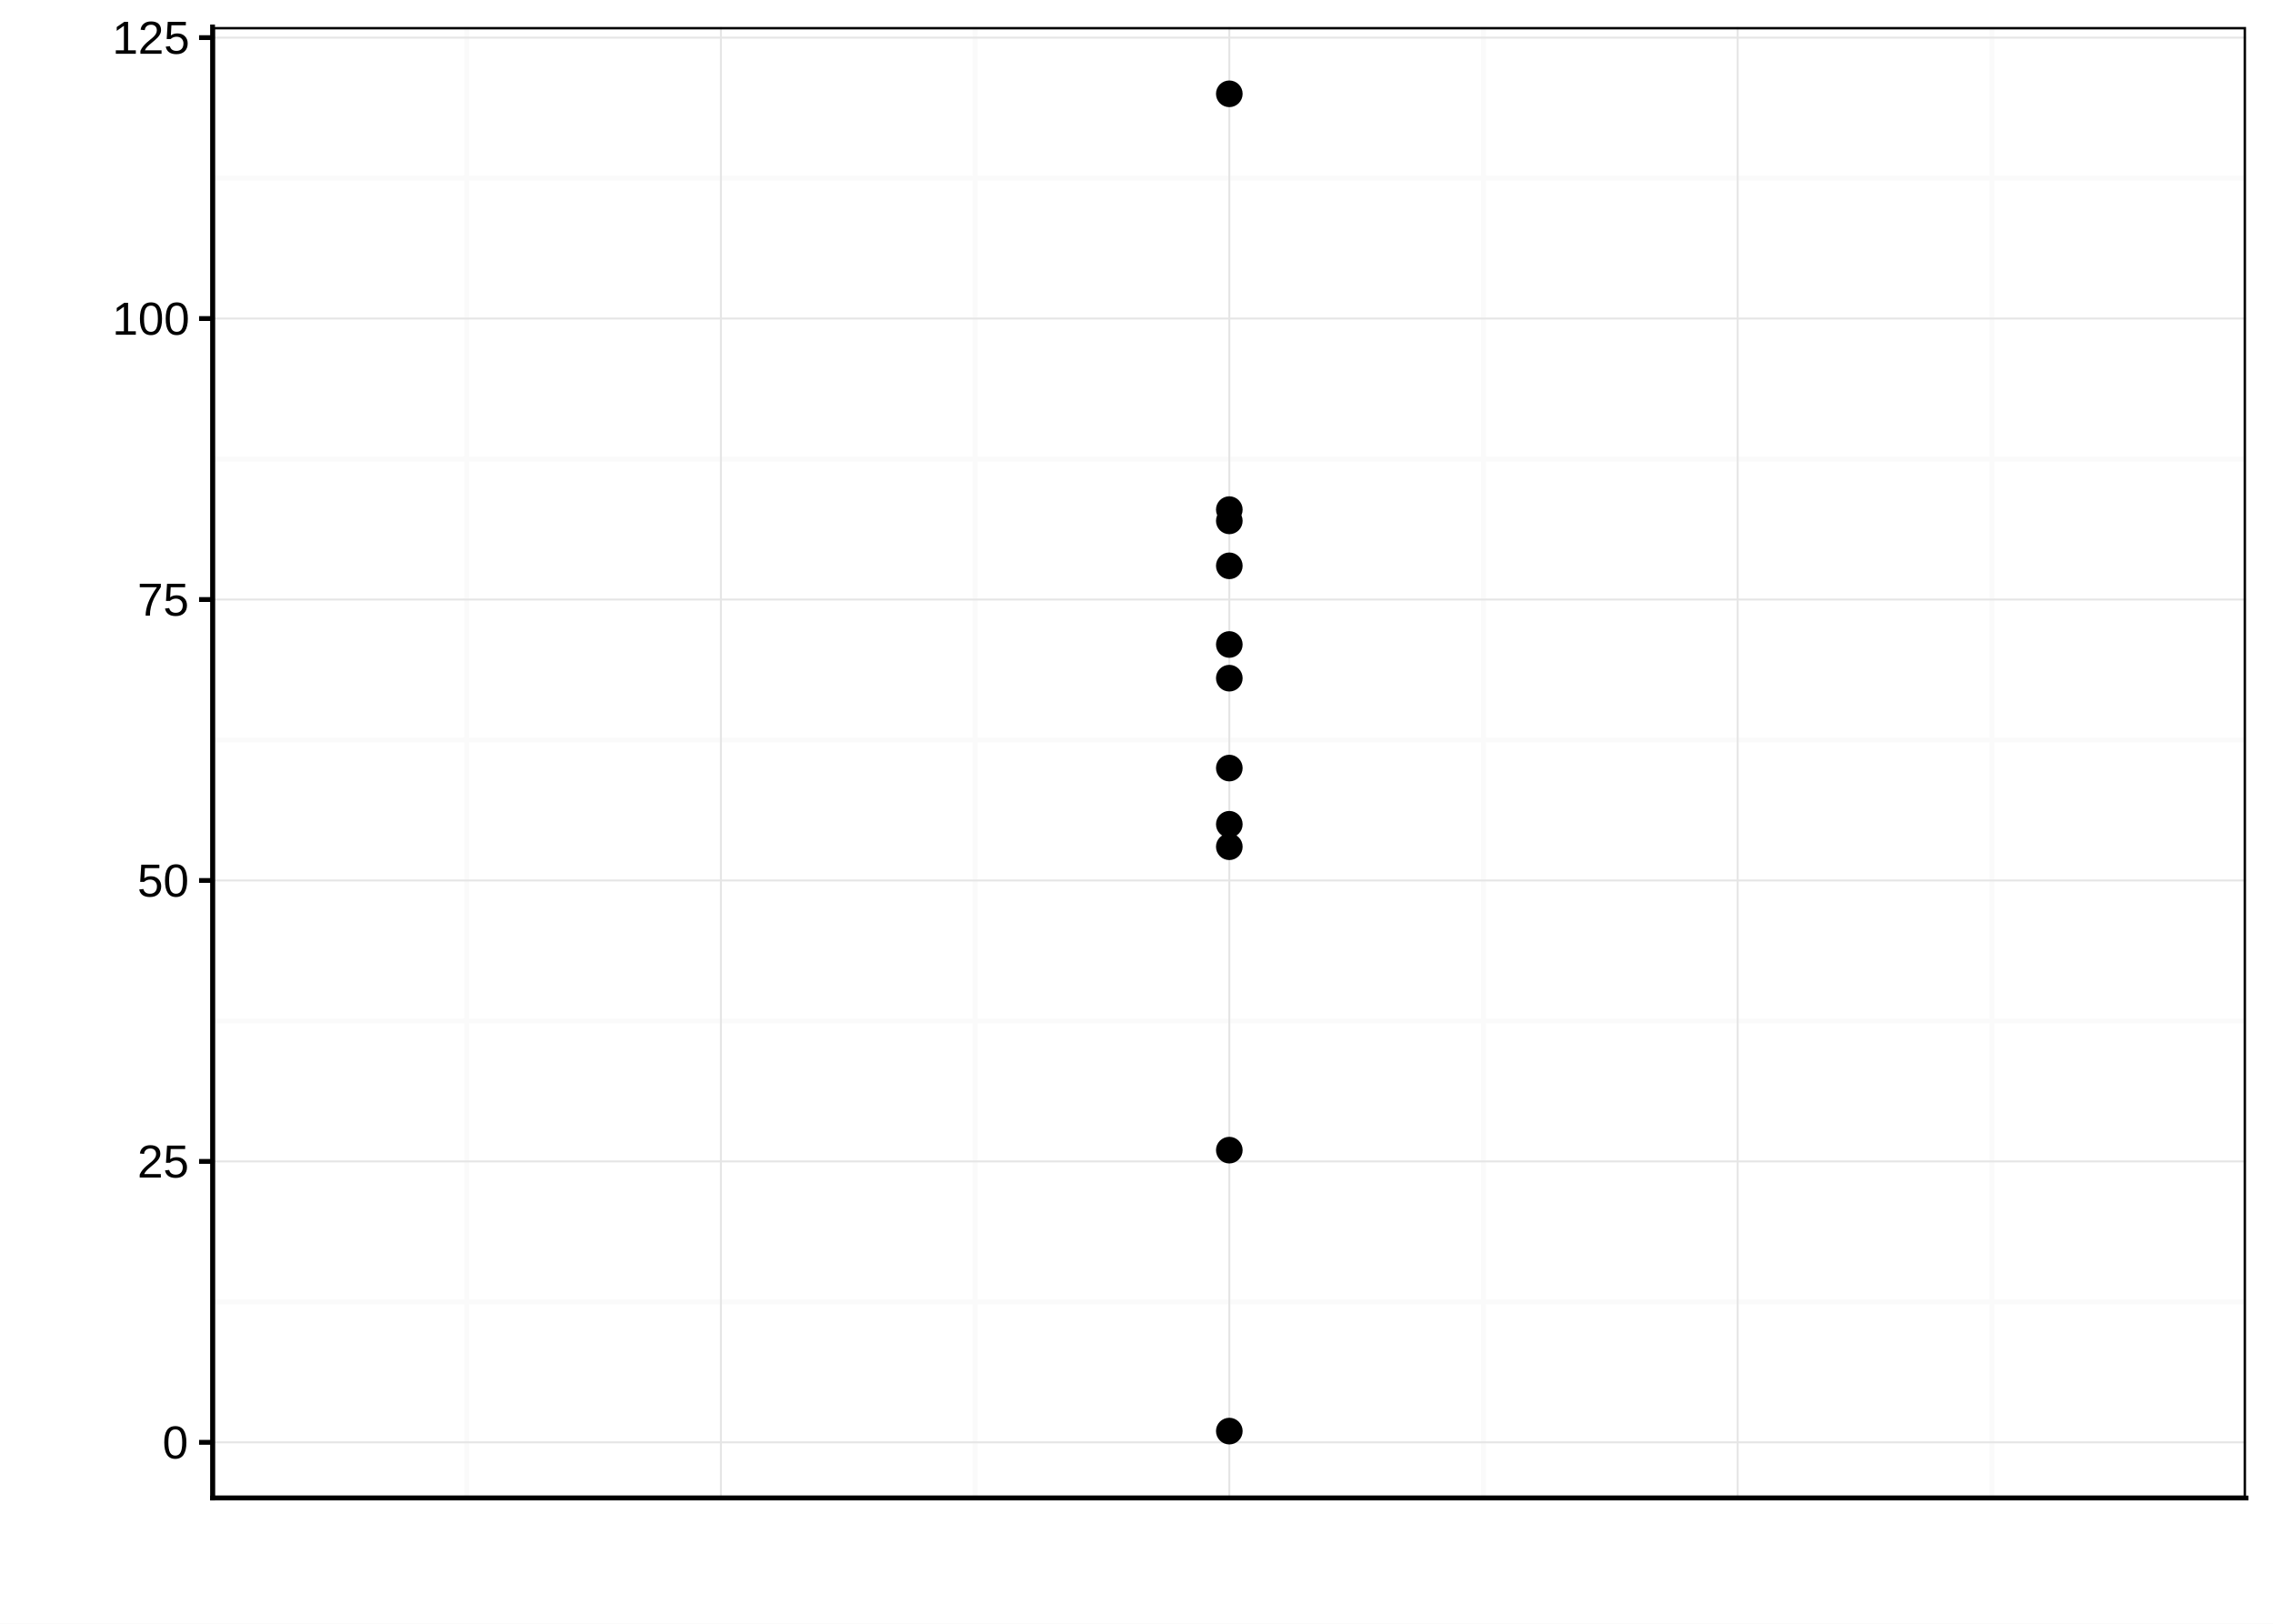
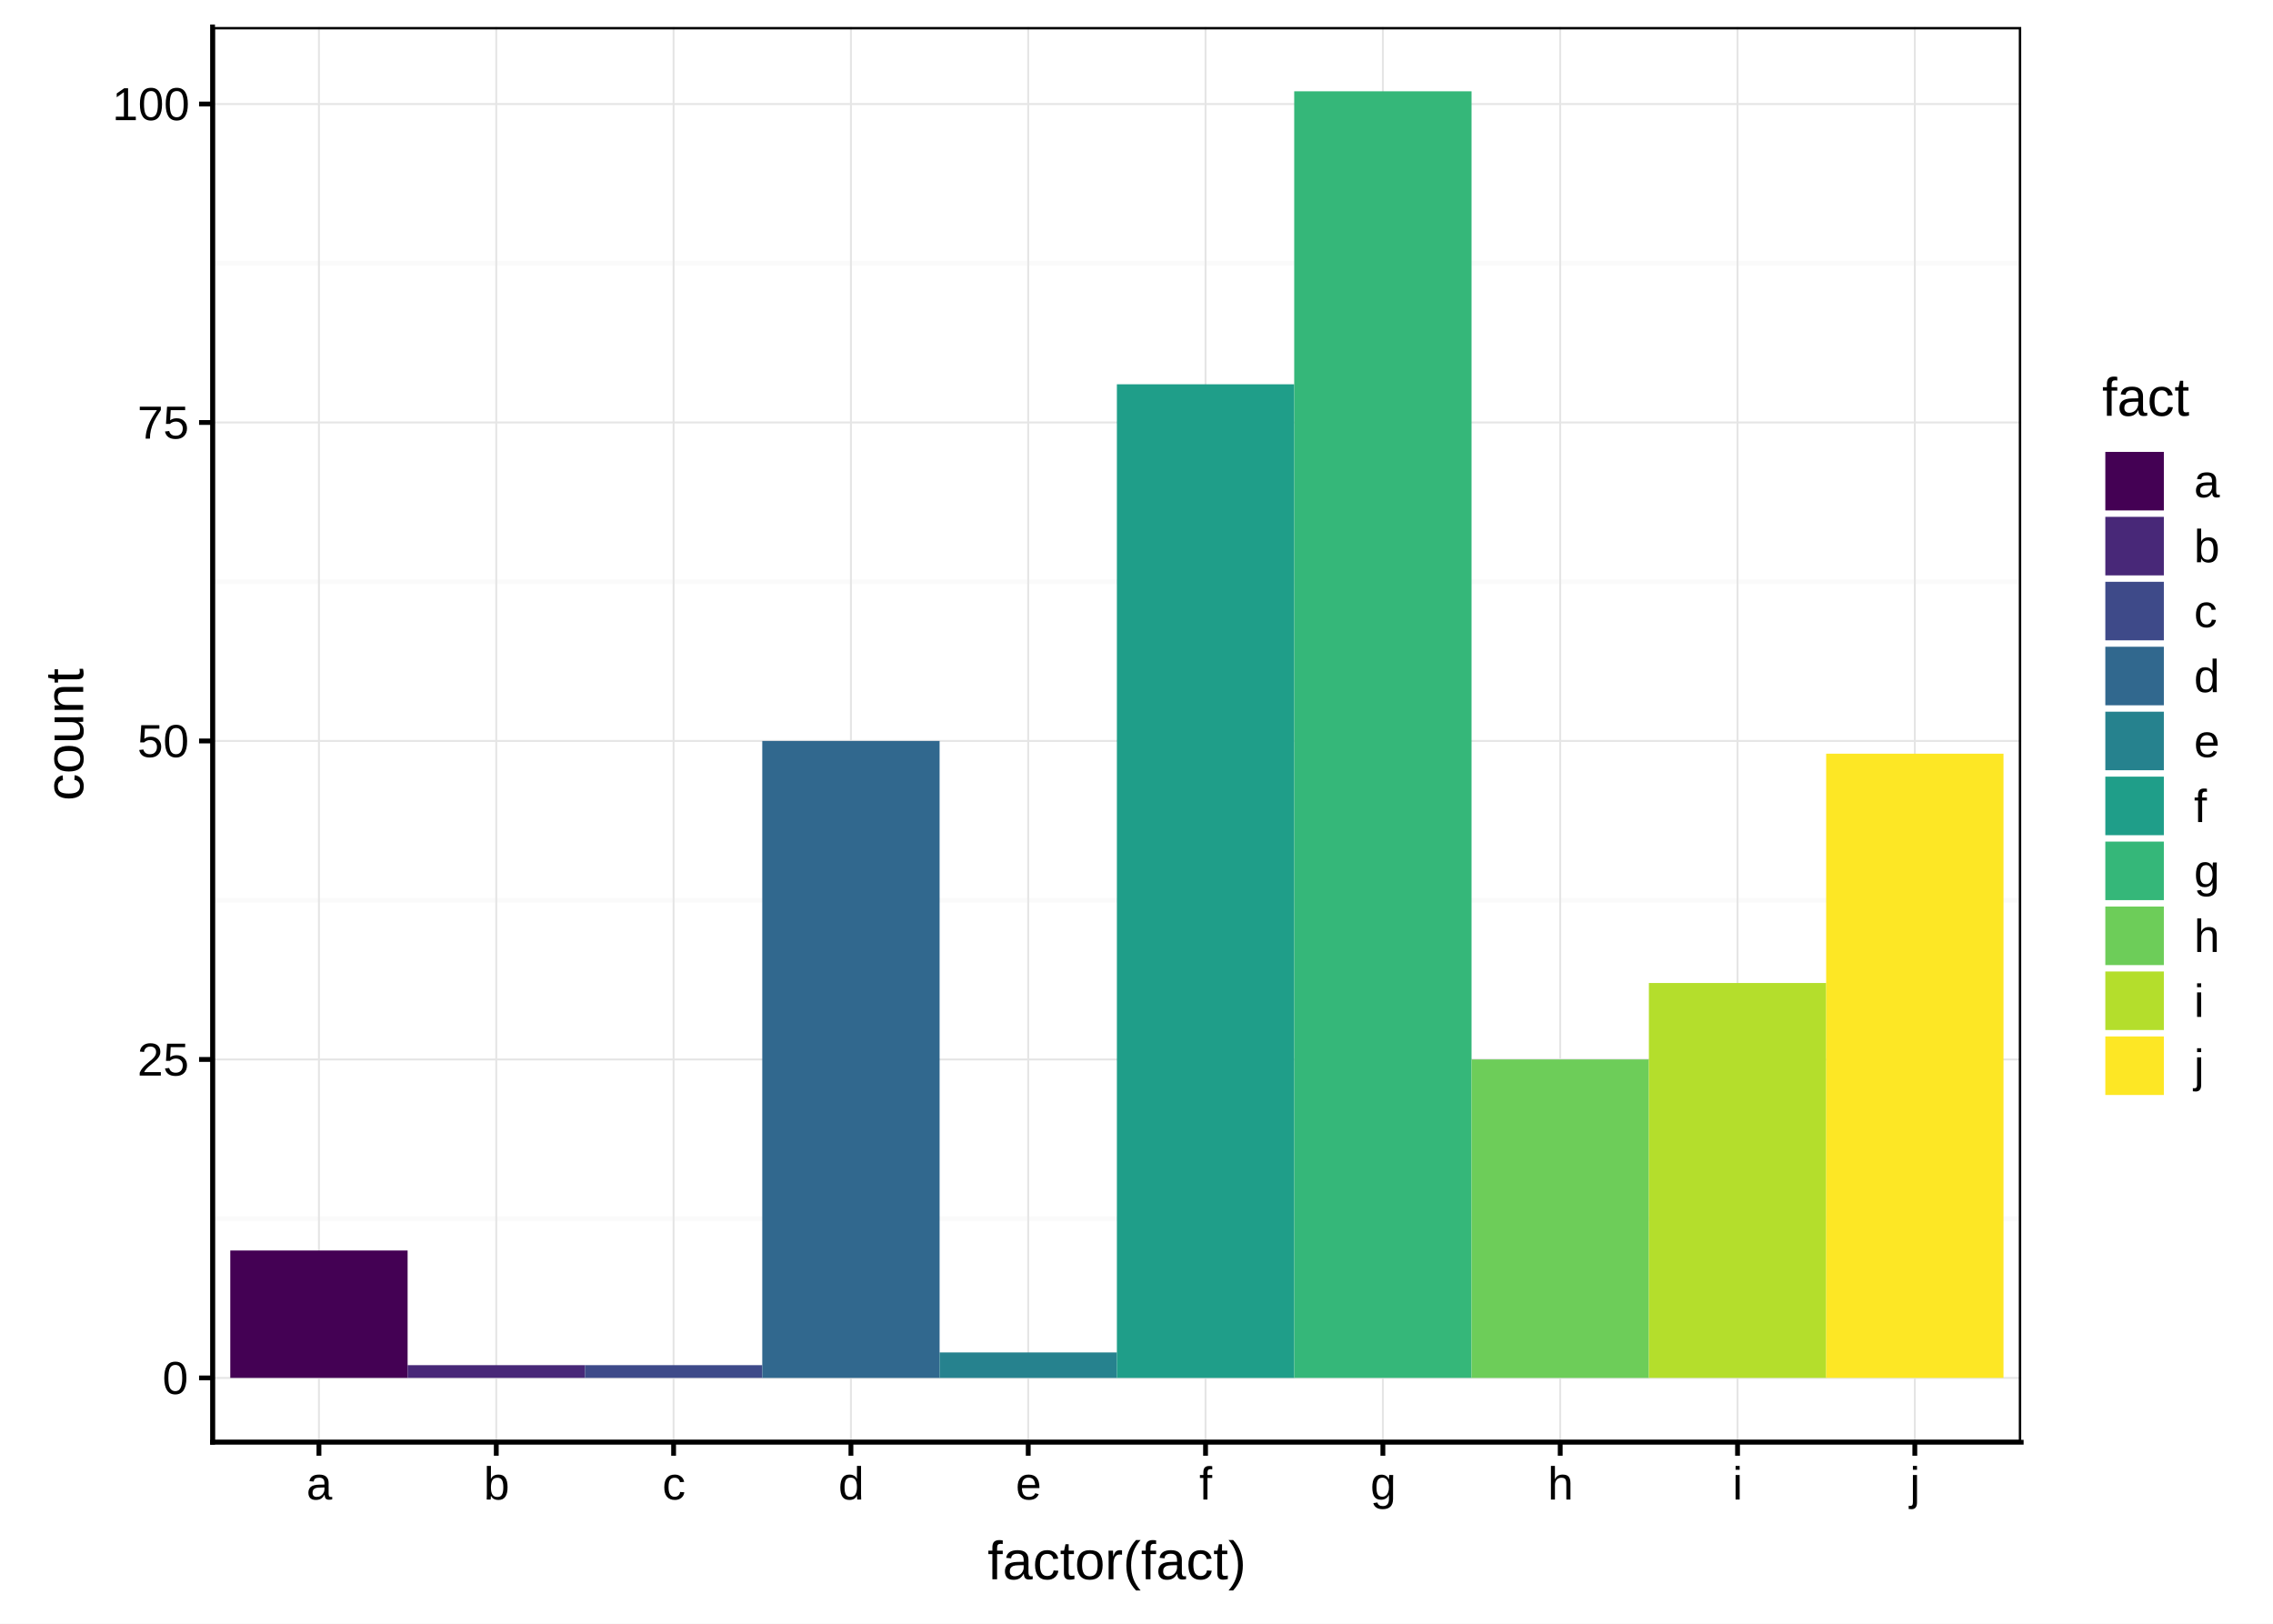
<svg xmlns="http://www.w3.org/2000/svg" viewBox="0 0 504.00 360.00">
  <defs>
    <style type="text/css">
    line, polyline, path, rect, circle {
      fill: none;
      stroke: #000000;
      stroke-linecap: round;
      stroke-linejoin: round;
      stroke-miterlimit: 10.00;
    }
  </style>
  </defs>
  <rect width="100%" height="100%" style="stroke: none; fill: #FFFFFF;" />
  <rect x="0.00" y="0.00" width="504.00" height="360.00" style="stroke-width: 0.00; stroke: none;" />
  <defs>
-     <clipPath id="cpNDcuMTMwM3w0OTguMDIyfDMzMi4xMTZ8NS45Nzc1OA==">
-       <rect x="47.13" y="5.98" width="450.89" height="326.14" />
+     <clipPath id="cpNDcuMTMwM3w0NDguMTc0fDMxOS43NTh8NS45Nzc1OA==">
+       <rect x="47.13" y="5.98" width="401.04" height="313.78" />
    </clipPath>
  </defs>
-   <rect x="47.13" y="5.98" width="450.89" height="326.14" style="stroke-width: 0.00; stroke: none; fill: #FFFFFF;" clip-path="url(#cpNDcuMTMwM3w0OTguMDIyfDMzMi4xMTZ8NS45Nzc1OA==)" />
-   <polyline points="47.13,288.64 498.02,288.64 " style="stroke-width: 1.07; stroke: #FAFAFA; stroke-linecap: butt;" clip-path="url(#cpNDcuMTMwM3w0OTguMDIyfDMzMi4xMTZ8NS45Nzc1OA==)" />
-   <polyline points="47.13,226.35 498.02,226.35 " style="stroke-width: 1.07; stroke: #FAFAFA; stroke-linecap: butt;" clip-path="url(#cpNDcuMTMwM3w0OTguMDIyfDMzMi4xMTZ8NS45Nzc1OA==)" />
-   <polyline points="47.13,164.06 498.02,164.06 " style="stroke-width: 1.07; stroke: #FAFAFA; stroke-linecap: butt;" clip-path="url(#cpNDcuMTMwM3w0OTguMDIyfDMzMi4xMTZ8NS45Nzc1OA==)" />
-   <polyline points="47.13,101.78 498.02,101.78 " style="stroke-width: 1.07; stroke: #FAFAFA; stroke-linecap: butt;" clip-path="url(#cpNDcuMTMwM3w0OTguMDIyfDMzMi4xMTZ8NS45Nzc1OA==)" />
-   <polyline points="47.13,39.49 498.02,39.49 " style="stroke-width: 1.07; stroke: #FAFAFA; stroke-linecap: butt;" clip-path="url(#cpNDcuMTMwM3w0OTguMDIyfDMzMi4xMTZ8NS45Nzc1OA==)" />
-   <polyline points="103.49,332.12 103.49,5.98 " style="stroke-width: 1.07; stroke: #FAFAFA; stroke-linecap: butt;" clip-path="url(#cpNDcuMTMwM3w0OTguMDIyfDMzMi4xMTZ8NS45Nzc1OA==)" />
-   <polyline points="216.21,332.12 216.21,5.98 " style="stroke-width: 1.07; stroke: #FAFAFA; stroke-linecap: butt;" clip-path="url(#cpNDcuMTMwM3w0OTguMDIyfDMzMi4xMTZ8NS45Nzc1OA==)" />
-   <polyline points="328.94,332.12 328.94,5.98 " style="stroke-width: 1.07; stroke: #FAFAFA; stroke-linecap: butt;" clip-path="url(#cpNDcuMTMwM3w0OTguMDIyfDMzMi4xMTZ8NS45Nzc1OA==)" />
-   <polyline points="441.66,332.12 441.66,5.98 " style="stroke-width: 1.07; stroke: #FAFAFA; stroke-linecap: butt;" clip-path="url(#cpNDcuMTMwM3w0OTguMDIyfDMzMi4xMTZ8NS45Nzc1OA==)" />
-   <polyline points="47.13,319.78 498.02,319.78 " style="stroke-width: 0.43; stroke: #E5E5E5; stroke-linecap: butt;" clip-path="url(#cpNDcuMTMwM3w0OTguMDIyfDMzMi4xMTZ8NS45Nzc1OA==)" />
-   <polyline points="47.13,257.50 498.02,257.50 " style="stroke-width: 0.43; stroke: #E5E5E5; stroke-linecap: butt;" clip-path="url(#cpNDcuMTMwM3w0OTguMDIyfDMzMi4xMTZ8NS45Nzc1OA==)" />
-   <polyline points="47.13,195.21 498.02,195.21 " style="stroke-width: 0.43; stroke: #E5E5E5; stroke-linecap: butt;" clip-path="url(#cpNDcuMTMwM3w0OTguMDIyfDMzMi4xMTZ8NS45Nzc1OA==)" />
-   <polyline points="47.13,132.92 498.02,132.92 " style="stroke-width: 0.43; stroke: #E5E5E5; stroke-linecap: butt;" clip-path="url(#cpNDcuMTMwM3w0OTguMDIyfDMzMi4xMTZ8NS45Nzc1OA==)" />
-   <polyline points="47.13,70.63 498.02,70.63 " style="stroke-width: 0.43; stroke: #E5E5E5; stroke-linecap: butt;" clip-path="url(#cpNDcuMTMwM3w0OTguMDIyfDMzMi4xMTZ8NS45Nzc1OA==)" />
-   <polyline points="47.13,8.34 498.02,8.34 " style="stroke-width: 0.43; stroke: #E5E5E5; stroke-linecap: butt;" clip-path="url(#cpNDcuMTMwM3w0OTguMDIyfDMzMi4xMTZ8NS45Nzc1OA==)" />
-   <polyline points="47.13,332.12 47.13,5.98 " style="stroke-width: 0.43; stroke: #E5E5E5; stroke-linecap: butt;" clip-path="url(#cpNDcuMTMwM3w0OTguMDIyfDMzMi4xMTZ8NS45Nzc1OA==)" />
-   <polyline points="159.85,332.12 159.85,5.98 " style="stroke-width: 0.43; stroke: #E5E5E5; stroke-linecap: butt;" clip-path="url(#cpNDcuMTMwM3w0OTguMDIyfDMzMi4xMTZ8NS45Nzc1OA==)" />
-   <polyline points="272.58,332.12 272.58,5.98 " style="stroke-width: 0.43; stroke: #E5E5E5; stroke-linecap: butt;" clip-path="url(#cpNDcuMTMwM3w0OTguMDIyfDMzMi4xMTZ8NS45Nzc1OA==)" />
-   <polyline points="385.30,332.12 385.30,5.98 " style="stroke-width: 0.43; stroke: #E5E5E5; stroke-linecap: butt;" clip-path="url(#cpNDcuMTMwM3w0OTguMDIyfDMzMi4xMTZ8NS45Nzc1OA==)" />
-   <polyline points="498.02,332.12 498.02,5.98 " style="stroke-width: 0.43; stroke: #E5E5E5; stroke-linecap: butt;" clip-path="url(#cpNDcuMTMwM3w0OTguMDIyfDMzMi4xMTZ8NS45Nzc1OA==)" />
-   <circle cx="272.58" cy="317.29" r="1.95pt" style="stroke-width: 0.71; fill: #000000;" clip-path="url(#cpNDcuMTMwM3w0OTguMDIyfDMzMi4xMTZ8NS45Nzc1OA==)" />
-   <circle cx="272.58" cy="142.89" r="1.95pt" style="stroke-width: 0.71; fill: #000000;" clip-path="url(#cpNDcuMTMwM3w0OTguMDIyfDMzMi4xMTZ8NS45Nzc1OA==)" />
-   <circle cx="272.58" cy="182.75" r="1.95pt" style="stroke-width: 0.71; fill: #000000;" clip-path="url(#cpNDcuMTMwM3w0OTguMDIyfDMzMi4xMTZ8NS45Nzc1OA==)" />
-   <circle cx="272.58" cy="150.36" r="1.95pt" style="stroke-width: 0.71; fill: #000000;" clip-path="url(#cpNDcuMTMwM3w0OTguMDIyfDMzMi4xMTZ8NS45Nzc1OA==)" />
-   <circle cx="272.58" cy="125.45" r="1.95pt" style="stroke-width: 0.71; fill: #000000;" clip-path="url(#cpNDcuMTMwM3w0OTguMDIyfDMzMi4xMTZ8NS45Nzc1OA==)" />
-   <circle cx="272.58" cy="170.29" r="1.95pt" style="stroke-width: 0.71; fill: #000000;" clip-path="url(#cpNDcuMTMwM3w0OTguMDIyfDMzMi4xMTZ8NS45Nzc1OA==)" />
-   <circle cx="272.58" cy="112.99" r="1.95pt" style="stroke-width: 0.71; fill: #000000;" clip-path="url(#cpNDcuMTMwM3w0OTguMDIyfDMzMi4xMTZ8NS45Nzc1OA==)" />
-   <circle cx="272.58" cy="20.80" r="1.95pt" style="stroke-width: 0.71; fill: #000000;" clip-path="url(#cpNDcuMTMwM3w0OTguMDIyfDMzMi4xMTZ8NS45Nzc1OA==)" />
-   <circle cx="272.58" cy="115.48" r="1.95pt" style="stroke-width: 0.71; fill: #000000;" clip-path="url(#cpNDcuMTMwM3w0OTguMDIyfDMzMi4xMTZ8NS45Nzc1OA==)" />
-   <circle cx="272.58" cy="187.73" r="1.95pt" style="stroke-width: 0.71; fill: #000000;" clip-path="url(#cpNDcuMTMwM3w0OTguMDIyfDMzMi4xMTZ8NS45Nzc1OA==)" />
-   <circle cx="272.58" cy="255.00" r="1.95pt" style="stroke-width: 0.71; fill: #000000;" clip-path="url(#cpNDcuMTMwM3w0OTguMDIyfDMzMi4xMTZ8NS45Nzc1OA==)" />
-   <rect x="47.13" y="5.98" width="450.89" height="326.14" style="stroke-width: 1.07;" clip-path="url(#cpNDcuMTMwM3w0OTguMDIyfDMzMi4xMTZ8NS45Nzc1OA==)" />
+   <rect x="47.13" y="5.98" width="401.04" height="313.78" style="stroke-width: 0.00; stroke: none; fill: #FFFFFF;" clip-path="url(#cpNDcuMTMwM3w0NDguMTc0fDMxOS43NTh8NS45Nzc1OA==)" />
+   <polyline points="47.13,270.19 448.17,270.19 " style="stroke-width: 1.07; stroke: #FAFAFA; stroke-linecap: butt;" clip-path="url(#cpNDcuMTMwM3w0NDguMTc0fDMxOS43NTh8NS45Nzc1OA==)" />
+   <polyline points="47.13,199.58 448.17,199.58 " style="stroke-width: 1.07; stroke: #FAFAFA; stroke-linecap: butt;" clip-path="url(#cpNDcuMTMwM3w0NDguMTc0fDMxOS43NTh8NS45Nzc1OA==)" />
+   <polyline points="47.13,128.98 448.17,128.98 " style="stroke-width: 1.07; stroke: #FAFAFA; stroke-linecap: butt;" clip-path="url(#cpNDcuMTMwM3w0NDguMTc0fDMxOS43NTh8NS45Nzc1OA==)" />
+   <polyline points="47.13,58.37 448.17,58.37 " style="stroke-width: 1.07; stroke: #FAFAFA; stroke-linecap: butt;" clip-path="url(#cpNDcuMTMwM3w0NDguMTc0fDMxOS43NTh8NS45Nzc1OA==)" />
+   <polyline points="47.13,305.50 448.17,305.50 " style="stroke-width: 0.43; stroke: #E5E5E5; stroke-linecap: butt;" clip-path="url(#cpNDcuMTMwM3w0NDguMTc0fDMxOS43NTh8NS45Nzc1OA==)" />
+   <polyline points="47.13,234.89 448.17,234.89 " style="stroke-width: 0.43; stroke: #E5E5E5; stroke-linecap: butt;" clip-path="url(#cpNDcuMTMwM3w0NDguMTc0fDMxOS43NTh8NS45Nzc1OA==)" />
+   <polyline points="47.13,164.28 448.17,164.28 " style="stroke-width: 0.43; stroke: #E5E5E5; stroke-linecap: butt;" clip-path="url(#cpNDcuMTMwM3w0NDguMTc0fDMxOS43NTh8NS45Nzc1OA==)" />
+   <polyline points="47.13,93.67 448.17,93.67 " style="stroke-width: 0.43; stroke: #E5E5E5; stroke-linecap: butt;" clip-path="url(#cpNDcuMTMwM3w0NDguMTc0fDMxOS43NTh8NS45Nzc1OA==)" />
+   <polyline points="47.13,23.06 448.17,23.06 " style="stroke-width: 0.43; stroke: #E5E5E5; stroke-linecap: butt;" clip-path="url(#cpNDcuMTMwM3w0NDguMTc0fDMxOS43NTh8NS45Nzc1OA==)" />
+   <polyline points="70.72,319.76 70.72,5.98 " style="stroke-width: 0.43; stroke: #E5E5E5; stroke-linecap: butt;" clip-path="url(#cpNDcuMTMwM3w0NDguMTc0fDMxOS43NTh8NS45Nzc1OA==)" />
+   <polyline points="110.04,319.76 110.04,5.98 " style="stroke-width: 0.43; stroke: #E5E5E5; stroke-linecap: butt;" clip-path="url(#cpNDcuMTMwM3w0NDguMTc0fDMxOS43NTh8NS45Nzc1OA==)" />
+   <polyline points="149.36,319.76 149.36,5.98 " style="stroke-width: 0.43; stroke: #E5E5E5; stroke-linecap: butt;" clip-path="url(#cpNDcuMTMwM3w0NDguMTc0fDMxOS43NTh8NS45Nzc1OA==)" />
+   <polyline points="188.68,319.76 188.68,5.98 " style="stroke-width: 0.43; stroke: #E5E5E5; stroke-linecap: butt;" clip-path="url(#cpNDcuMTMwM3w0NDguMTc0fDMxOS43NTh8NS45Nzc1OA==)" />
+   <polyline points="227.99,319.76 227.99,5.98 " style="stroke-width: 0.43; stroke: #E5E5E5; stroke-linecap: butt;" clip-path="url(#cpNDcuMTMwM3w0NDguMTc0fDMxOS43NTh8NS45Nzc1OA==)" />
+   <polyline points="267.31,319.76 267.31,5.98 " style="stroke-width: 0.43; stroke: #E5E5E5; stroke-linecap: butt;" clip-path="url(#cpNDcuMTMwM3w0NDguMTc0fDMxOS43NTh8NS45Nzc1OA==)" />
+   <polyline points="306.63,319.76 306.63,5.98 " style="stroke-width: 0.43; stroke: #E5E5E5; stroke-linecap: butt;" clip-path="url(#cpNDcuMTMwM3w0NDguMTc0fDMxOS43NTh8NS45Nzc1OA==)" />
+   <polyline points="345.95,319.76 345.95,5.98 " style="stroke-width: 0.43; stroke: #E5E5E5; stroke-linecap: butt;" clip-path="url(#cpNDcuMTMwM3w0NDguMTc0fDMxOS43NTh8NS45Nzc1OA==)" />
+   <polyline points="385.27,319.76 385.27,5.98 " style="stroke-width: 0.43; stroke: #E5E5E5; stroke-linecap: butt;" clip-path="url(#cpNDcuMTMwM3w0NDguMTc0fDMxOS43NTh8NS45Nzc1OA==)" />
+   <polyline points="424.58,319.76 424.58,5.98 " style="stroke-width: 0.43; stroke: #E5E5E5; stroke-linecap: butt;" clip-path="url(#cpNDcuMTMwM3w0NDguMTc0fDMxOS43NTh8NS45Nzc1OA==)" />
+   <rect x="51.06" y="277.25" width="39.32" height="28.24" style="stroke-width: 1.07; stroke: none; stroke-linecap: butt; fill: #440154;" clip-path="url(#cpNDcuMTMwM3w0NDguMTc0fDMxOS43NTh8NS45Nzc1OA==)" />
+   <rect x="90.38" y="302.67" width="39.32" height="2.82" style="stroke-width: 1.07; stroke: none; stroke-linecap: butt; fill: #482878;" clip-path="url(#cpNDcuMTMwM3w0NDguMTc0fDMxOS43NTh8NS45Nzc1OA==)" />
+   <rect x="129.70" y="302.67" width="39.32" height="2.82" style="stroke-width: 1.07; stroke: none; stroke-linecap: butt; fill: #3E4A89;" clip-path="url(#cpNDcuMTMwM3w0NDguMTc0fDMxOS43NTh8NS45Nzc1OA==)" />
+   <rect x="169.02" y="164.28" width="39.32" height="141.22" style="stroke-width: 1.07; stroke: none; stroke-linecap: butt; fill: #31688E;" clip-path="url(#cpNDcuMTMwM3w0NDguMTc0fDMxOS43NTh8NS45Nzc1OA==)" />
+   <rect x="208.33" y="299.85" width="39.32" height="5.65" style="stroke-width: 1.07; stroke: none; stroke-linecap: butt; fill: #26828E;" clip-path="url(#cpNDcuMTMwM3w0NDguMTc0fDMxOS43NTh8NS45Nzc1OA==)" />
+   <rect x="247.65" y="85.20" width="39.32" height="220.30" style="stroke-width: 1.07; stroke: none; stroke-linecap: butt; fill: #1F9E89;" clip-path="url(#cpNDcuMTMwM3w0NDguMTc0fDMxOS43NTh8NS45Nzc1OA==)" />
+   <rect x="286.97" y="20.24" width="39.32" height="285.25" style="stroke-width: 1.07; stroke: none; stroke-linecap: butt; fill: #35B779;" clip-path="url(#cpNDcuMTMwM3w0NDguMTc0fDMxOS43NTh8NS45Nzc1OA==)" />
+   <rect x="326.29" y="234.89" width="39.32" height="70.61" style="stroke-width: 1.07; stroke: none; stroke-linecap: butt; fill: #6DCD59;" clip-path="url(#cpNDcuMTMwM3w0NDguMTc0fDMxOS43NTh8NS45Nzc1OA==)" />
+   <rect x="365.61" y="217.94" width="39.32" height="87.55" style="stroke-width: 1.07; stroke: none; stroke-linecap: butt; fill: #B4DE2C;" clip-path="url(#cpNDcuMTMwM3w0NDguMTc0fDMxOS43NTh8NS45Nzc1OA==)" />
+   <rect x="404.92" y="167.10" width="39.32" height="138.39" style="stroke-width: 1.07; stroke: none; stroke-linecap: butt; fill: #FDE725;" clip-path="url(#cpNDcuMTMwM3w0NDguMTc0fDMxOS43NTh8NS45Nzc1OA==)" />
+   <rect x="47.13" y="5.98" width="401.04" height="313.78" style="stroke-width: 1.07;" clip-path="url(#cpNDcuMTMwM3w0NDguMTc0fDMxOS43NTh8NS45Nzc1OA==)" />
  <defs>
    <clipPath id="cpMHw1MDR8MzYwfDA=">
      <rect x="0.00" y="0.00" width="504.00" height="360.00" />
    </clipPath>
  </defs>
-   <polyline points="47.13,332.12 47.13,5.98 " style="stroke-width: 1.07; stroke-linecap: square;" clip-path="url(#cpMHw1MDR8MzYwfDA=)" />
+   <polyline points="47.13,319.76 47.13,5.98 " style="stroke-width: 1.07; stroke-linecap: square;" clip-path="url(#cpMHw1MDR8MzYwfDA=)" />
  <g clip-path="url(#cpMHw1MDR8MzYwfDA=)">
-     <text x="36.02" y="323.36" style="font-size: 10.28px; font-family: Arial;" textLength="5.56px" lengthAdjust="spacingAndGlyphs">0</text>
+     <text x="36.02" y="309.07" style="font-size: 10.28px; font-family: Arial;" textLength="5.56px" lengthAdjust="spacingAndGlyphs">0</text>
  </g>
  <g clip-path="url(#cpMHw1MDR8MzYwfDA=)">
-     <text x="30.46" y="261.07" style="font-size: 10.28px; font-family: Arial;" textLength="11.12px" lengthAdjust="spacingAndGlyphs">25</text>
+     <text x="30.46" y="238.47" style="font-size: 10.28px; font-family: Arial;" textLength="11.12px" lengthAdjust="spacingAndGlyphs">25</text>
  </g>
  <g clip-path="url(#cpMHw1MDR8MzYwfDA=)">
-     <text x="30.46" y="198.79" style="font-size: 10.28px; font-family: Arial;" textLength="11.12px" lengthAdjust="spacingAndGlyphs">50</text>
+     <text x="30.46" y="167.86" style="font-size: 10.28px; font-family: Arial;" textLength="11.12px" lengthAdjust="spacingAndGlyphs">50</text>
  </g>
  <g clip-path="url(#cpMHw1MDR8MzYwfDA=)">
-     <text x="30.46" y="136.50" style="font-size: 10.28px; font-family: Arial;" textLength="11.12px" lengthAdjust="spacingAndGlyphs">75</text>
+     <text x="30.46" y="97.25" style="font-size: 10.28px; font-family: Arial;" textLength="11.12px" lengthAdjust="spacingAndGlyphs">75</text>
  </g>
  <g clip-path="url(#cpMHw1MDR8MzYwfDA=)">
-     <text x="24.90" y="74.21" style="font-size: 10.28px; font-family: Arial;" textLength="16.68px" lengthAdjust="spacingAndGlyphs">100</text>
+     <text x="24.90" y="26.64" style="font-size: 10.28px; font-family: Arial;" textLength="16.68px" lengthAdjust="spacingAndGlyphs">100</text>
+   </g>
+   <polyline points="44.14,305.50 47.13,305.50 " style="stroke-width: 1.07; stroke-linecap: butt;" clip-path="url(#cpMHw1MDR8MzYwfDA=)" />
+   <polyline points="44.14,234.89 47.13,234.89 " style="stroke-width: 1.07; stroke-linecap: butt;" clip-path="url(#cpMHw1MDR8MzYwfDA=)" />
+   <polyline points="44.14,164.28 47.13,164.28 " style="stroke-width: 1.07; stroke-linecap: butt;" clip-path="url(#cpMHw1MDR8MzYwfDA=)" />
+   <polyline points="44.14,93.67 47.13,93.67 " style="stroke-width: 1.07; stroke-linecap: butt;" clip-path="url(#cpMHw1MDR8MzYwfDA=)" />
+   <polyline points="44.14,23.06 47.13,23.06 " style="stroke-width: 1.07; stroke-linecap: butt;" clip-path="url(#cpMHw1MDR8MzYwfDA=)" />
+   <polyline points="47.13,319.76 448.17,319.76 " style="stroke-width: 1.07; stroke-linecap: square;" clip-path="url(#cpMHw1MDR8MzYwfDA=)" />
+   <polyline points="70.72,322.75 70.72,319.76 " style="stroke-width: 1.07; stroke-linecap: butt;" clip-path="url(#cpMHw1MDR8MzYwfDA=)" />
+   <polyline points="110.04,322.75 110.04,319.76 " style="stroke-width: 1.07; stroke-linecap: butt;" clip-path="url(#cpMHw1MDR8MzYwfDA=)" />
+   <polyline points="149.36,322.75 149.36,319.76 " style="stroke-width: 1.07; stroke-linecap: butt;" clip-path="url(#cpMHw1MDR8MzYwfDA=)" />
+   <polyline points="188.68,322.75 188.68,319.76 " style="stroke-width: 1.07; stroke-linecap: butt;" clip-path="url(#cpMHw1MDR8MzYwfDA=)" />
+   <polyline points="227.99,322.75 227.99,319.76 " style="stroke-width: 1.07; stroke-linecap: butt;" clip-path="url(#cpMHw1MDR8MzYwfDA=)" />
+   <polyline points="267.31,322.75 267.31,319.76 " style="stroke-width: 1.07; stroke-linecap: butt;" clip-path="url(#cpMHw1MDR8MzYwfDA=)" />
+   <polyline points="306.63,322.75 306.63,319.76 " style="stroke-width: 1.07; stroke-linecap: butt;" clip-path="url(#cpMHw1MDR8MzYwfDA=)" />
+   <polyline points="345.95,322.75 345.95,319.76 " style="stroke-width: 1.07; stroke-linecap: butt;" clip-path="url(#cpMHw1MDR8MzYwfDA=)" />
+   <polyline points="385.27,322.75 385.27,319.76 " style="stroke-width: 1.07; stroke-linecap: butt;" clip-path="url(#cpMHw1MDR8MzYwfDA=)" />
+   <polyline points="424.58,322.75 424.58,319.76 " style="stroke-width: 1.07; stroke-linecap: butt;" clip-path="url(#cpMHw1MDR8MzYwfDA=)" />
+   <g clip-path="url(#cpMHw1MDR8MzYwfDA=)">
+     <text x="67.94" y="332.46" style="font-size: 10.28px; font-family: Arial;" textLength="5.56px" lengthAdjust="spacingAndGlyphs">a</text>
  </g>
  <g clip-path="url(#cpMHw1MDR8MzYwfDA=)">
-     <text x="24.90" y="11.92" style="font-size: 10.28px; font-family: Arial;" textLength="16.68px" lengthAdjust="spacingAndGlyphs">125</text>
+     <text x="107.26" y="332.46" style="font-size: 10.28px; font-family: Arial;" textLength="5.56px" lengthAdjust="spacingAndGlyphs">b</text>
  </g>
-   <polyline points="44.14,319.78 47.13,319.78 " style="stroke-width: 1.07; stroke-linecap: butt;" clip-path="url(#cpMHw1MDR8MzYwfDA=)" />
-   <polyline points="44.14,257.50 47.13,257.50 " style="stroke-width: 1.07; stroke-linecap: butt;" clip-path="url(#cpMHw1MDR8MzYwfDA=)" />
-   <polyline points="44.14,195.21 47.13,195.21 " style="stroke-width: 1.07; stroke-linecap: butt;" clip-path="url(#cpMHw1MDR8MzYwfDA=)" />
-   <polyline points="44.14,132.92 47.13,132.92 " style="stroke-width: 1.07; stroke-linecap: butt;" clip-path="url(#cpMHw1MDR8MzYwfDA=)" />
-   <polyline points="44.14,70.63 47.13,70.63 " style="stroke-width: 1.07; stroke-linecap: butt;" clip-path="url(#cpMHw1MDR8MzYwfDA=)" />
-   <polyline points="44.14,8.34 47.13,8.34 " style="stroke-width: 1.07; stroke-linecap: butt;" clip-path="url(#cpMHw1MDR8MzYwfDA=)" />
-   <polyline points="47.13,332.12 498.02,332.12 " style="stroke-width: 1.07; stroke-linecap: square;" clip-path="url(#cpMHw1MDR8MzYwfDA=)" />
+   <g clip-path="url(#cpMHw1MDR8MzYwfDA=)">
+     <text x="146.86" y="332.46" style="font-size: 10.28px; font-family: Arial;" textLength="5.00px" lengthAdjust="spacingAndGlyphs">c</text>
+   </g>
+   <g clip-path="url(#cpMHw1MDR8MzYwfDA=)">
+     <text x="185.89" y="332.46" style="font-size: 10.28px; font-family: Arial;" textLength="5.56px" lengthAdjust="spacingAndGlyphs">d</text>
+   </g>
+   <g clip-path="url(#cpMHw1MDR8MzYwfDA=)">
+     <text x="225.21" y="332.46" style="font-size: 10.28px; font-family: Arial;" textLength="5.56px" lengthAdjust="spacingAndGlyphs">e</text>
+   </g>
+   <g clip-path="url(#cpMHw1MDR8MzYwfDA=)">
+     <text x="265.92" y="332.46" style="font-size: 10.28px; font-family: Arial;" textLength="2.78px" lengthAdjust="spacingAndGlyphs">f</text>
+   </g>
+   <g clip-path="url(#cpMHw1MDR8MzYwfDA=)">
+     <text x="303.85" y="332.46" style="font-size: 10.28px; font-family: Arial;" textLength="5.56px" lengthAdjust="spacingAndGlyphs">g</text>
+   </g>
+   <g clip-path="url(#cpMHw1MDR8MzYwfDA=)">
+     <text x="343.17" y="332.46" style="font-size: 10.28px; font-family: Arial;" textLength="5.56px" lengthAdjust="spacingAndGlyphs">h</text>
+   </g>
+   <g clip-path="url(#cpMHw1MDR8MzYwfDA=)">
+     <text x="384.15" y="332.46" style="font-size: 10.28px; font-family: Arial;" textLength="2.22px" lengthAdjust="spacingAndGlyphs">i</text>
+   </g>
+   <g clip-path="url(#cpMHw1MDR8MzYwfDA=)">
+     <text x="423.47" y="332.46" style="font-size: 10.28px; font-family: Arial;" textLength="2.22px" lengthAdjust="spacingAndGlyphs">j</text>
+   </g>
+   <g clip-path="url(#cpMHw1MDR8MzYwfDA=)">
+     <text x="218.98" y="350.14" style="font-size: 12.00px; font-family: Arial;" textLength="57.35px" lengthAdjust="spacingAndGlyphs">factor(fact)</text>
+   </g>
+   <g clip-path="url(#cpMHw1MDR8MzYwfDA=)">
+     <text transform="translate(18.45,177.55) rotate(-90)" style="font-size: 12.00px; font-family: Arial;" textLength="29.36px" lengthAdjust="spacingAndGlyphs">count</text>
+   </g>
+   <rect x="460.13" y="76.27" width="37.89" height="173.19" style="stroke-width: 0.75; stroke: none; fill: #FFFFFF;" clip-path="url(#cpMHw1MDR8MzYwfDA=)" />
+   <g clip-path="url(#cpMHw1MDR8MzYwfDA=)">
+     <text x="466.11" y="92.18" style="font-size: 12.00px; font-family: Arial;" textLength="19.34px" lengthAdjust="spacingAndGlyphs">fact</text>
+   </g>
+   <rect x="466.82" y="100.19" width="12.98" height="12.98" style="stroke-width: 1.07; stroke: none; stroke-linejoin: miter; fill: #440154;" clip-path="url(#cpMHw1MDR8MzYwfDA=)" />
+   <rect x="466.82" y="114.59" width="12.98" height="12.98" style="stroke-width: 1.07; stroke: none; stroke-linejoin: miter; fill: #482878;" clip-path="url(#cpMHw1MDR8MzYwfDA=)" />
+   <rect x="466.82" y="128.99" width="12.98" height="12.98" style="stroke-width: 1.07; stroke: none; stroke-linejoin: miter; fill: #3E4A89;" clip-path="url(#cpMHw1MDR8MzYwfDA=)" />
+   <rect x="466.82" y="143.39" width="12.98" height="12.98" style="stroke-width: 1.07; stroke: none; stroke-linejoin: miter; fill: #31688E;" clip-path="url(#cpMHw1MDR8MzYwfDA=)" />
+   <rect x="466.82" y="157.79" width="12.98" height="12.98" style="stroke-width: 1.07; stroke: none; stroke-linejoin: miter; fill: #26828E;" clip-path="url(#cpMHw1MDR8MzYwfDA=)" />
+   <rect x="466.82" y="172.19" width="12.98" height="12.98" style="stroke-width: 1.07; stroke: none; stroke-linejoin: miter; fill: #1F9E89;" clip-path="url(#cpMHw1MDR8MzYwfDA=)" />
+   <rect x="466.82" y="186.59" width="12.98" height="12.98" style="stroke-width: 1.07; stroke: none; stroke-linejoin: miter; fill: #35B779;" clip-path="url(#cpMHw1MDR8MzYwfDA=)" />
+   <rect x="466.82" y="200.99" width="12.98" height="12.98" style="stroke-width: 1.07; stroke: none; stroke-linejoin: miter; fill: #6DCD59;" clip-path="url(#cpMHw1MDR8MzYwfDA=)" />
+   <rect x="466.82" y="215.39" width="12.98" height="12.98" style="stroke-width: 1.07; stroke: none; stroke-linejoin: miter; fill: #B4DE2C;" clip-path="url(#cpMHw1MDR8MzYwfDA=)" />
+   <rect x="466.82" y="229.79" width="12.98" height="12.98" style="stroke-width: 1.07; stroke: none; stroke-linejoin: miter; fill: #FDE725;" clip-path="url(#cpMHw1MDR8MzYwfDA=)" />
+   <g clip-path="url(#cpMHw1MDR8MzYwfDA=)">
+     <text x="486.48" y="110.26" style="font-size: 10.28px; font-family: Arial;" textLength="5.56px" lengthAdjust="spacingAndGlyphs">a</text>
+   </g>
+   <g clip-path="url(#cpMHw1MDR8MzYwfDA=)">
+     <text x="486.48" y="124.66" style="font-size: 10.28px; font-family: Arial;" textLength="5.56px" lengthAdjust="spacingAndGlyphs">b</text>
+   </g>
+   <g clip-path="url(#cpMHw1MDR8MzYwfDA=)">
+     <text x="486.48" y="139.06" style="font-size: 10.28px; font-family: Arial;" textLength="5.00px" lengthAdjust="spacingAndGlyphs">c</text>
+   </g>
+   <g clip-path="url(#cpMHw1MDR8MzYwfDA=)">
+     <text x="486.48" y="153.46" style="font-size: 10.28px; font-family: Arial;" textLength="5.56px" lengthAdjust="spacingAndGlyphs">d</text>
+   </g>
+   <g clip-path="url(#cpMHw1MDR8MzYwfDA=)">
+     <text x="486.48" y="167.86" style="font-size: 10.28px; font-family: Arial;" textLength="5.56px" lengthAdjust="spacingAndGlyphs">e</text>
+   </g>
+   <g clip-path="url(#cpMHw1MDR8MzYwfDA=)">
+     <text x="486.48" y="182.26" style="font-size: 10.28px; font-family: Arial;" textLength="2.78px" lengthAdjust="spacingAndGlyphs">f</text>
+   </g>
+   <g clip-path="url(#cpMHw1MDR8MzYwfDA=)">
+     <text x="486.48" y="196.66" style="font-size: 10.28px; font-family: Arial;" textLength="5.56px" lengthAdjust="spacingAndGlyphs">g</text>
+   </g>
+   <g clip-path="url(#cpMHw1MDR8MzYwfDA=)">
+     <text x="486.48" y="211.06" style="font-size: 10.28px; font-family: Arial;" textLength="5.56px" lengthAdjust="spacingAndGlyphs">h</text>
+   </g>
+   <g clip-path="url(#cpMHw1MDR8MzYwfDA=)">
+     <text x="486.48" y="225.46" style="font-size: 10.28px; font-family: Arial;" textLength="2.22px" lengthAdjust="spacingAndGlyphs">i</text>
+   </g>
+   <g clip-path="url(#cpMHw1MDR8MzYwfDA=)">
+     <text x="486.48" y="239.86" style="font-size: 10.28px; font-family: Arial;" textLength="2.22px" lengthAdjust="spacingAndGlyphs">j</text>
+   </g>
</svg>
